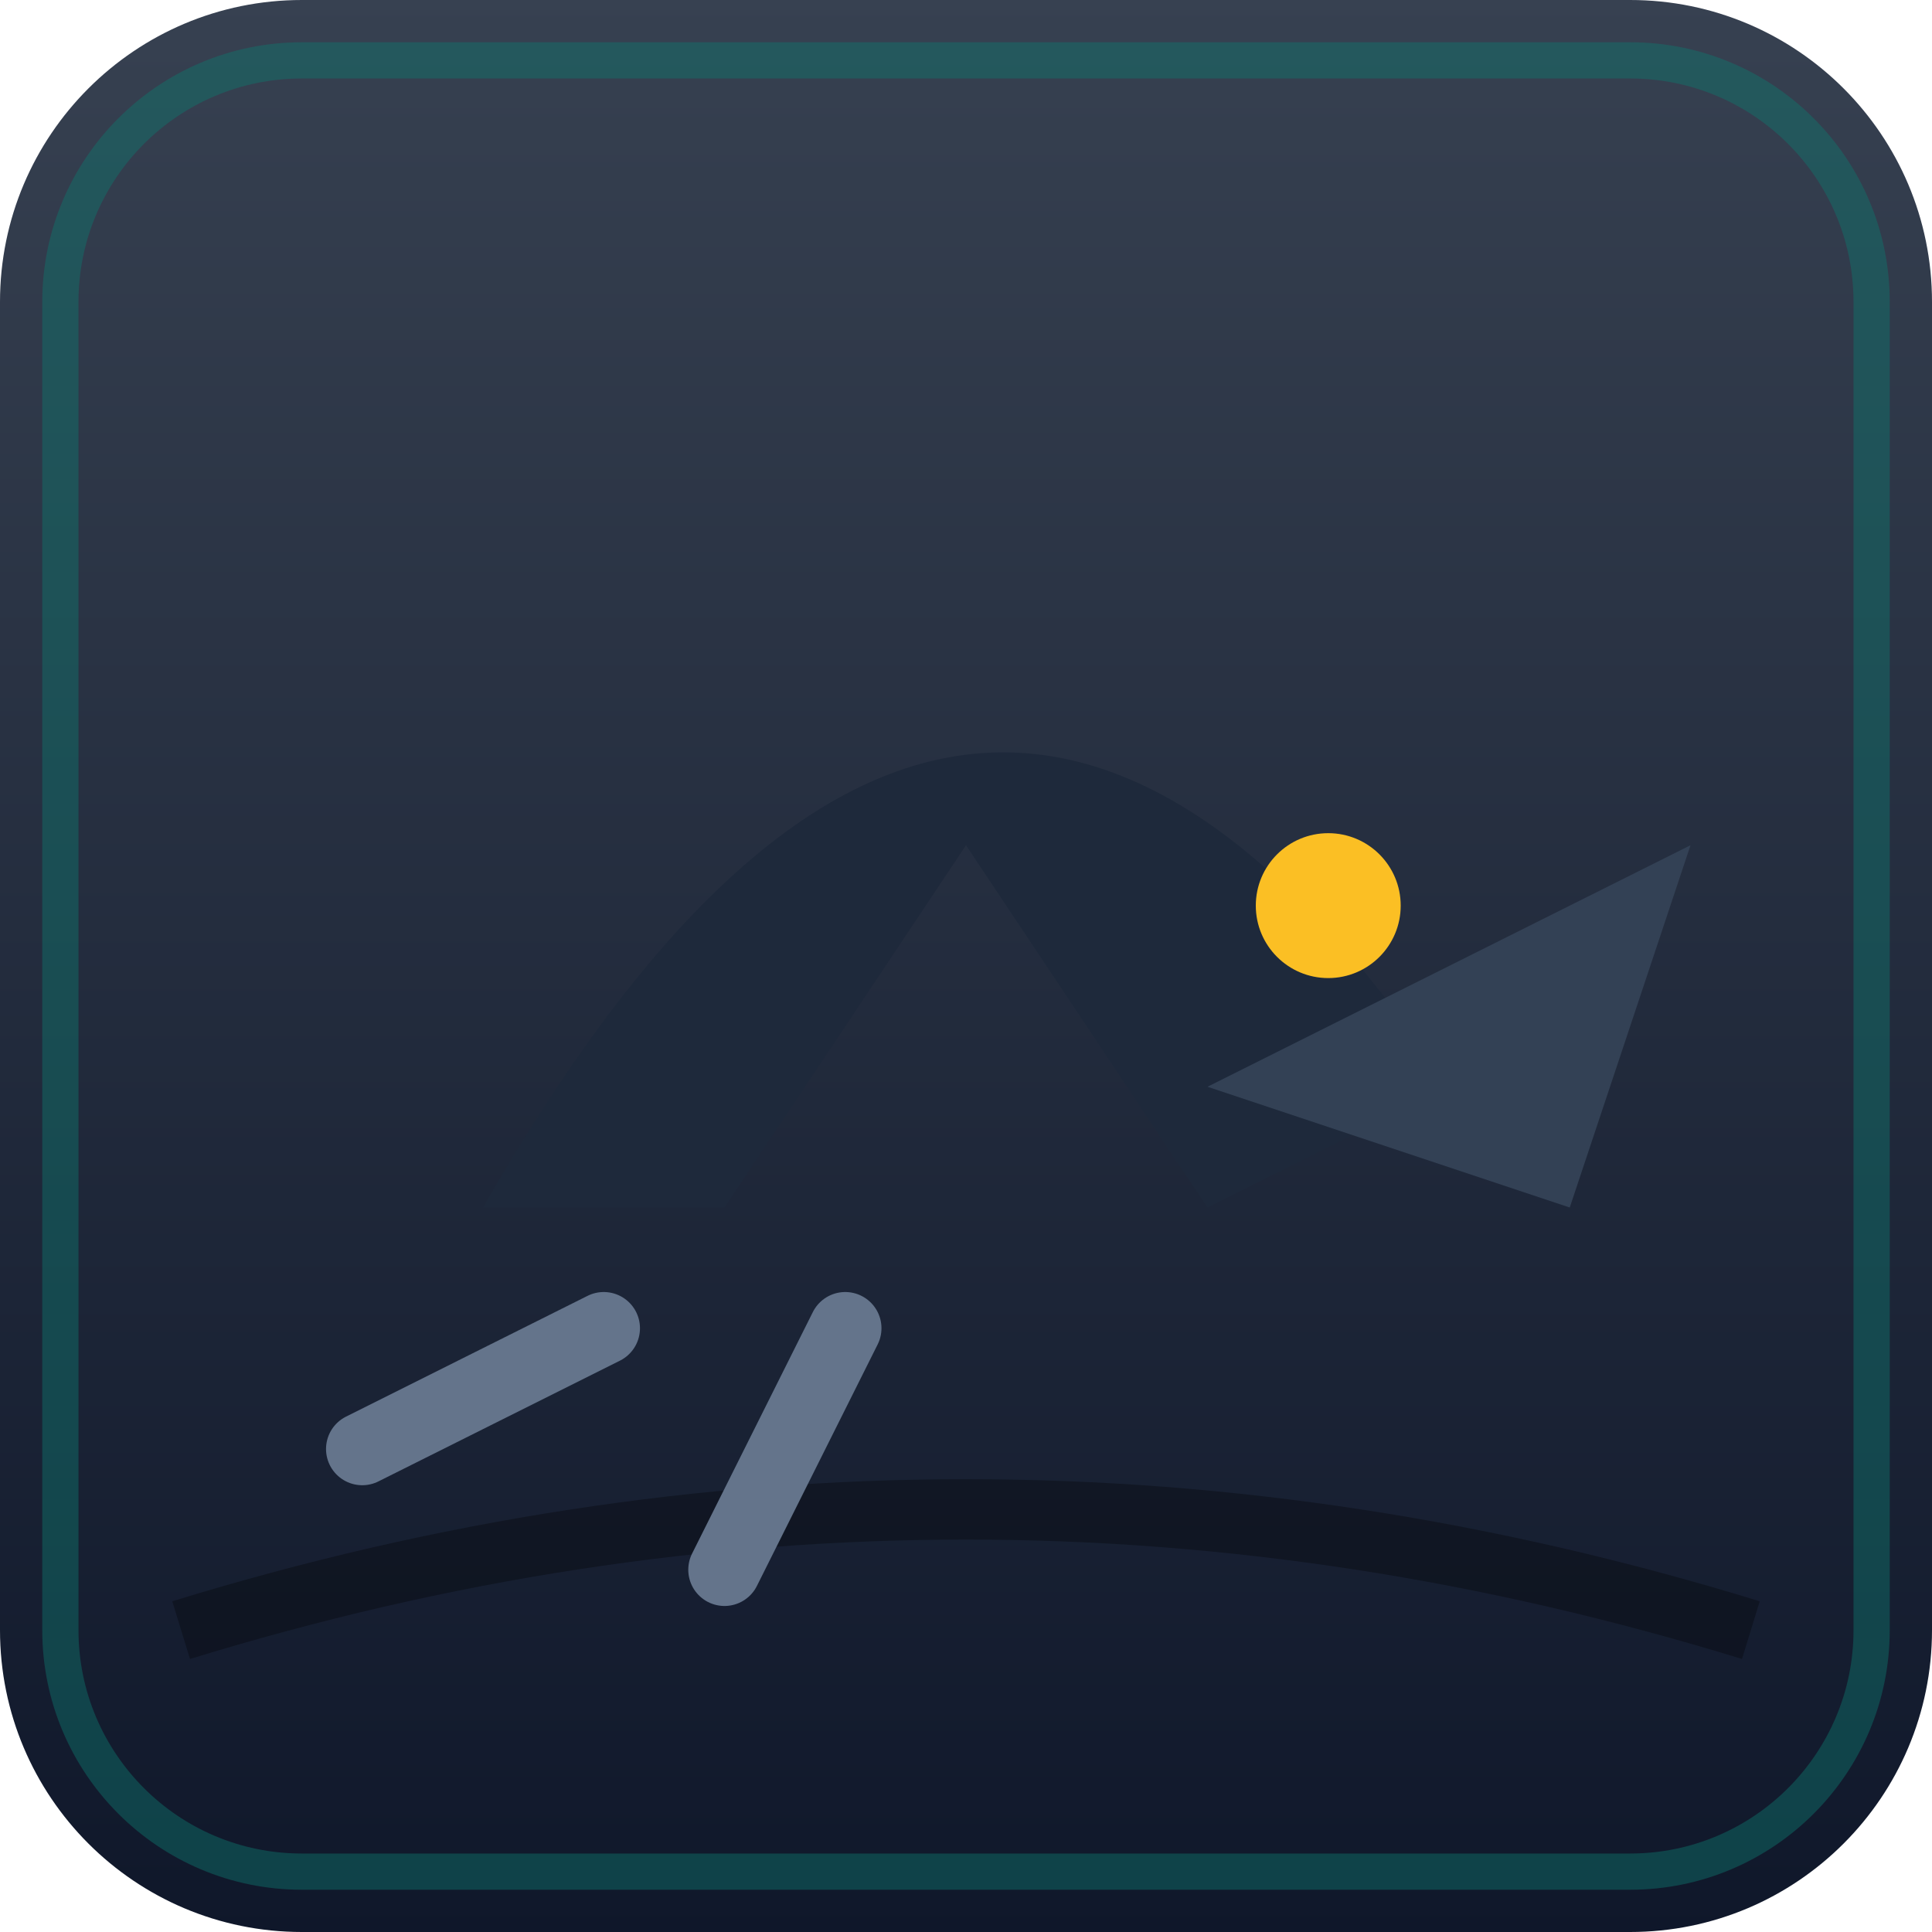
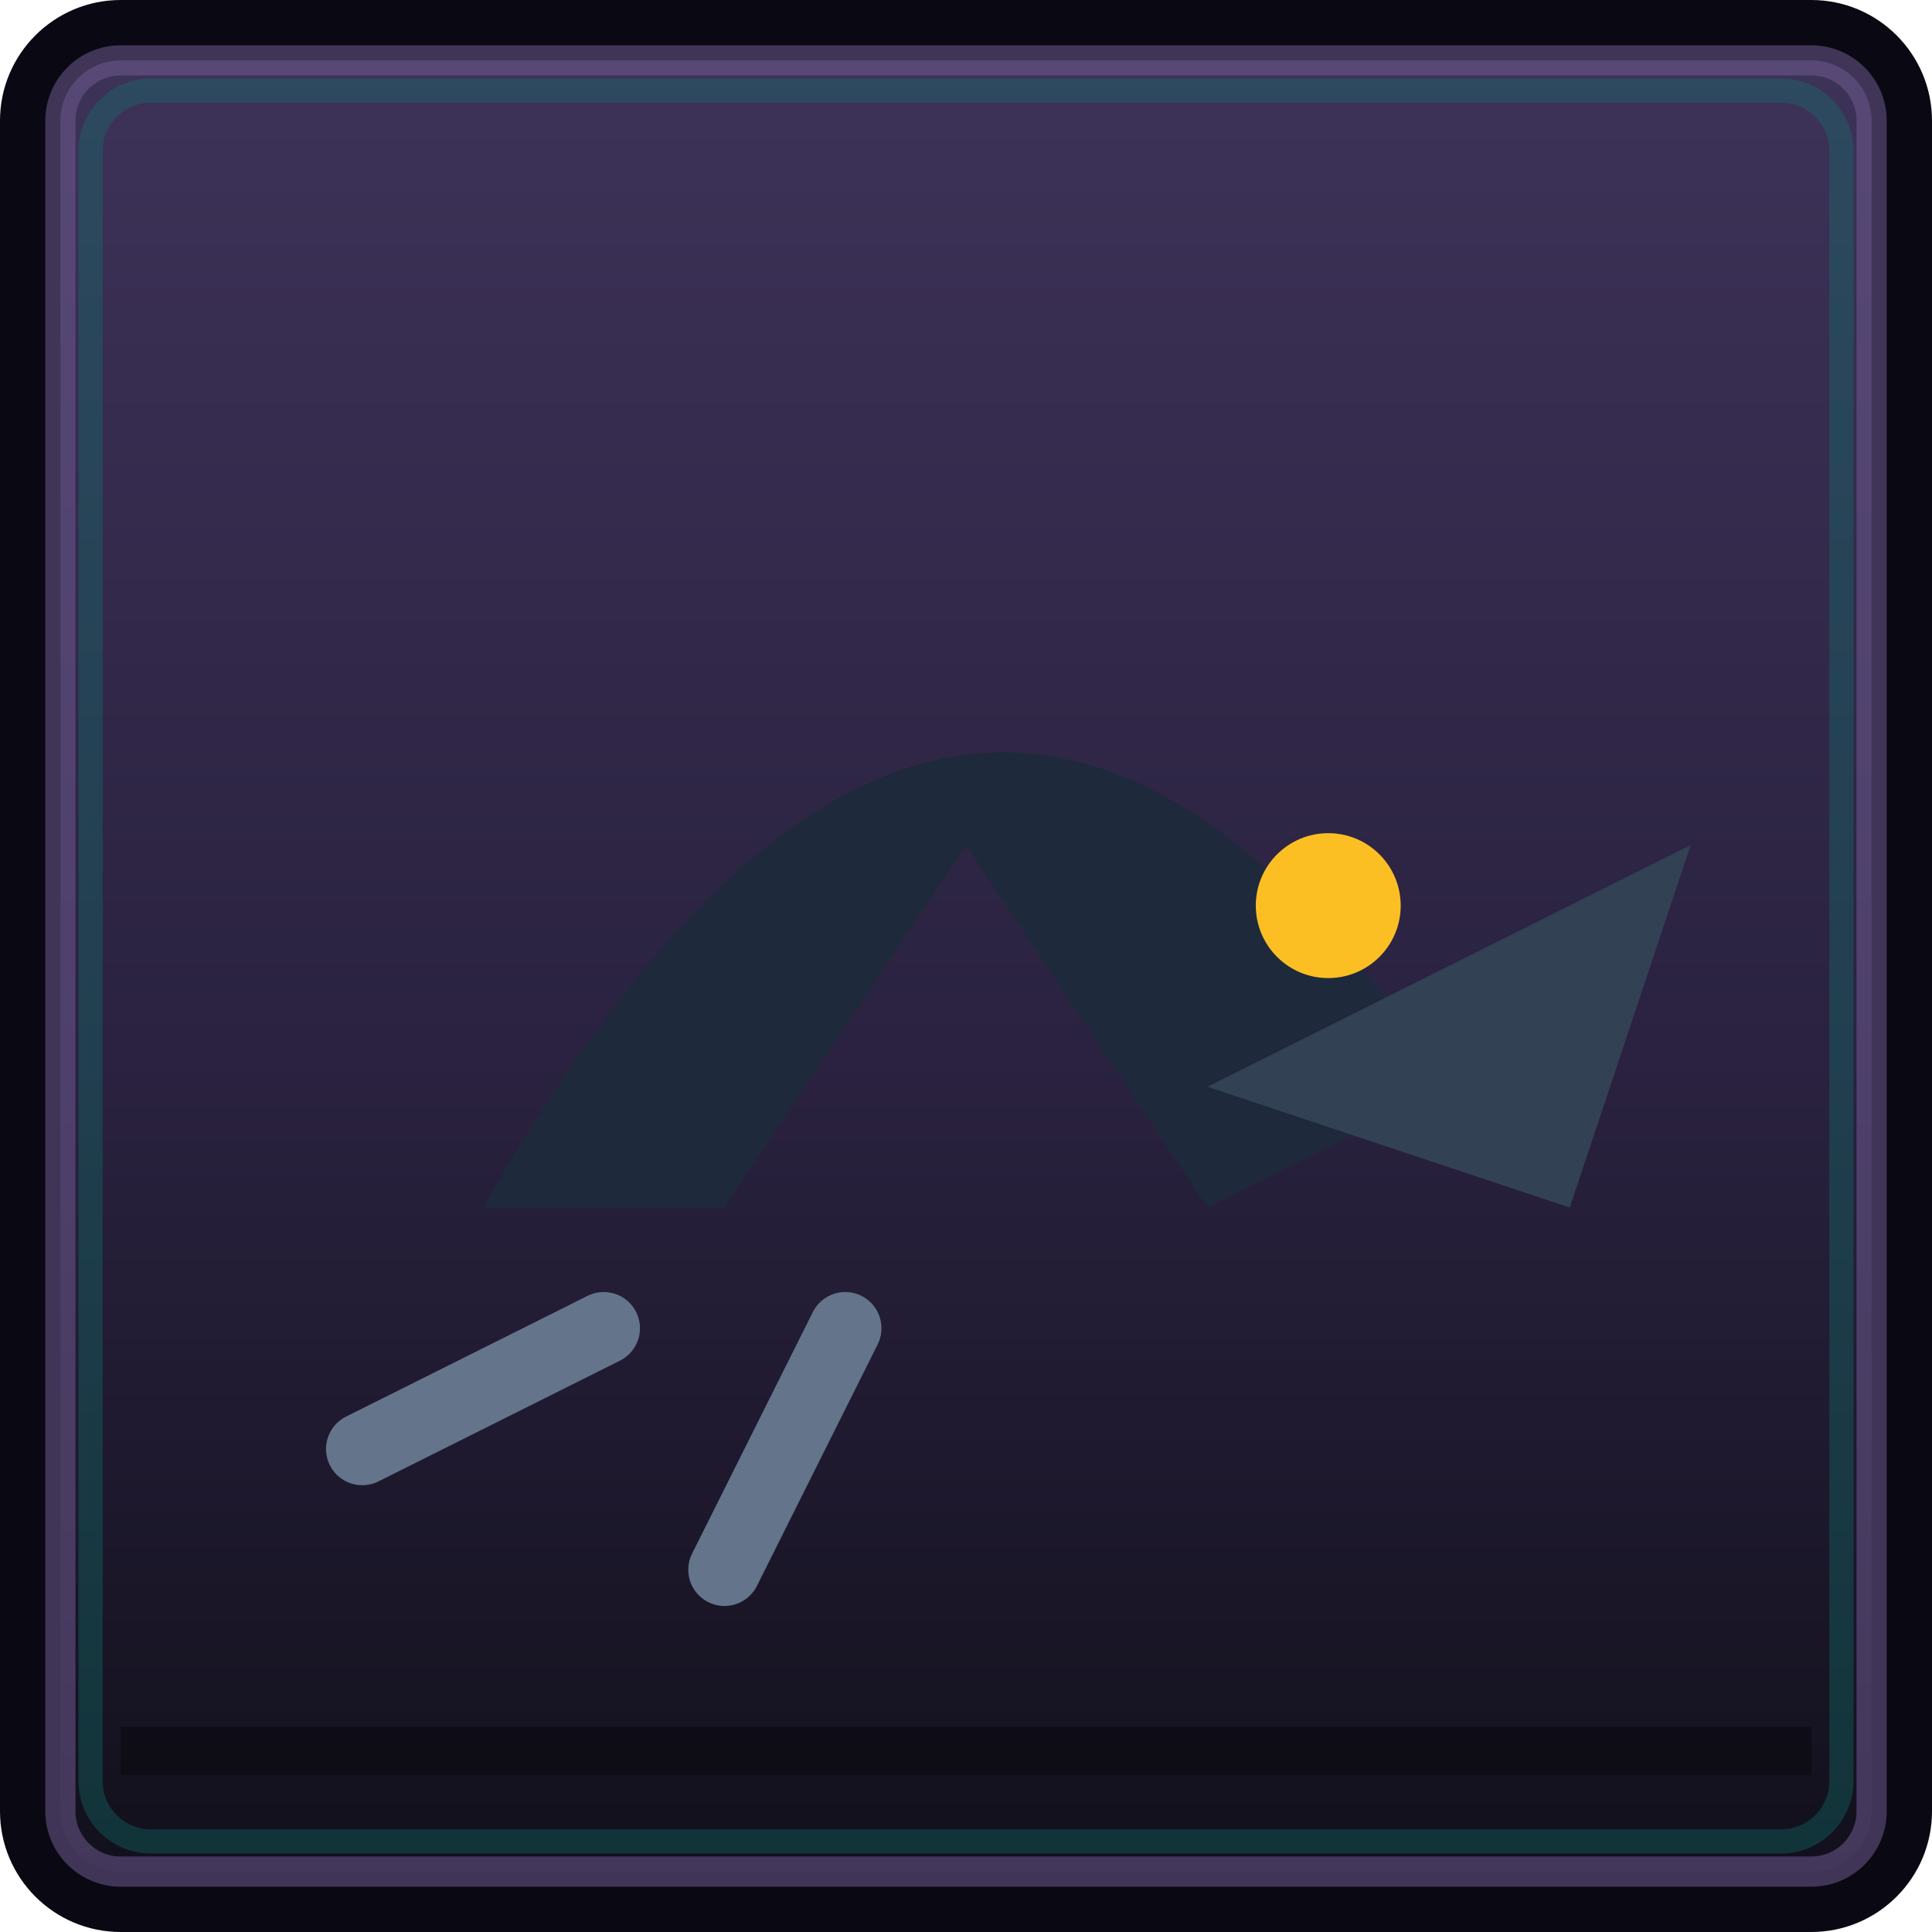
<svg xmlns="http://www.w3.org/2000/svg" viewBox="0 0 32 32" fill="none">
  <defs>
    <linearGradient id="falconmastery-bg" x1="0" y1="0" x2="0" y2="1">
-       <stop offset="0%" stop-color="#374151" />
-       <stop offset="100%" stop-color="#0f172a" />
+       <stop offset="0%" stop-color="#3d3258" />
+       <stop offset="55%" stop-color="#2a2240" />
+       <stop offset="100%" stop-color="#12101c" />
    </linearGradient>
    <linearGradient id="falconmastery-steel" x1="0" y1="0" x2="1" y2="1">
      <stop offset="0%" stop-color="#f8fafc" />
      <stop offset="40%" stop-color="#cbd5e1" />
      <stop offset="100%" stop-color="#64748b" />
    </linearGradient>
    <linearGradient id="falconmastery-gold" x1="0" y1="0" x2="0" y2="1">
      <stop offset="0%" stop-color="#fde68a" />
      <stop offset="55%" stop-color="#d97706" />
      <stop offset="100%" stop-color="#92400e" />
    </linearGradient>
    <linearGradient id="falconmastery-fire" x1="0" y1="1" x2="0" y2="0">
      <stop offset="0%" stop-color="#dc2626" />
      <stop offset="50%" stop-color="#f97316" />
      <stop offset="100%" stop-color="#fde047" />
    </linearGradient>
    <linearGradient id="falconmastery-holy" x1="0" y1="0" x2="0" y2="1">
      <stop offset="0%" stop-color="#fff" />
      <stop offset="45%" stop-color="#fef08a" />
      <stop offset="100%" stop-color="#ca8a04" />
    </linearGradient>
    <linearGradient id="falconmastery-wood" x1="0" y1="0" x2="1" y2="1">
      <stop offset="0%" stop-color="#a16207" />
      <stop offset="100%" stop-color="#451a03" />
    </linearGradient>
    <radialGradient id="falconmastery-gem" cx="35%" cy="30%" r="70%">
      <stop offset="0%" stop-color="#e0e7ff" />
      <stop offset="50%" stop-color="#6366f1" />
      <stop offset="100%" stop-color="#312e81" />
    </radialGradient>
    <filter id="falconmastery-glow" x="-30%" y="-30%" width="160%" height="160%">
      <feGaussianBlur stdDeviation="0.8" result="b" />
      <feMerge>
        <feMergeNode in="b" />
        <feMergeNode in="SourceGraphic" />
      </feMerge>
    </filter>
  </defs>
-   <rect width="32" height="32" rx="5" fill="url(#falconmastery-bg)" />
-   <rect x="1" y="1" width="30" height="30" rx="4" fill="none" stroke="#0f766e" stroke-opacity="0.45" stroke-width="0.6" />
-   <path d="M3 27 Q16 23 29 27" stroke="#000" stroke-opacity="0.3" stroke-width="1" fill="none" />
+   <rect width="32" height="32" rx="2" fill="#0a0812" />
+   <rect x="1" y="1" width="30" height="30" rx="1" fill="url(#falconmastery-bg)" />
+   <rect x="1" y="1" width="30" height="30" rx="1" fill="none" stroke="#6b5a8f" stroke-opacity="0.55" stroke-width="0.5" />
+   <rect x="1.5" y="1.5" width="29" height="29" rx="1" fill="none" stroke="#0f766e" stroke-opacity="0.35" stroke-width="0.4" />
+   <path d="M2 29 L30 29" stroke="#000" stroke-opacity="0.35" stroke-width="0.8" />
  <path d="M8 20 Q16 6 24 18 L20 20 L16 14 L12 20 Z" fill="#1e293b" />
  <path d="M20 18 L28 14 L26 20 Z" fill="#334155" />
  <circle cx="22" cy="15" r="1.2" fill="#fbbf24" />
  <path d="M10 22 L6 24 M14 22 L12 26" stroke="#64748b" stroke-width="1.2" stroke-linecap="round" />
</svg>
